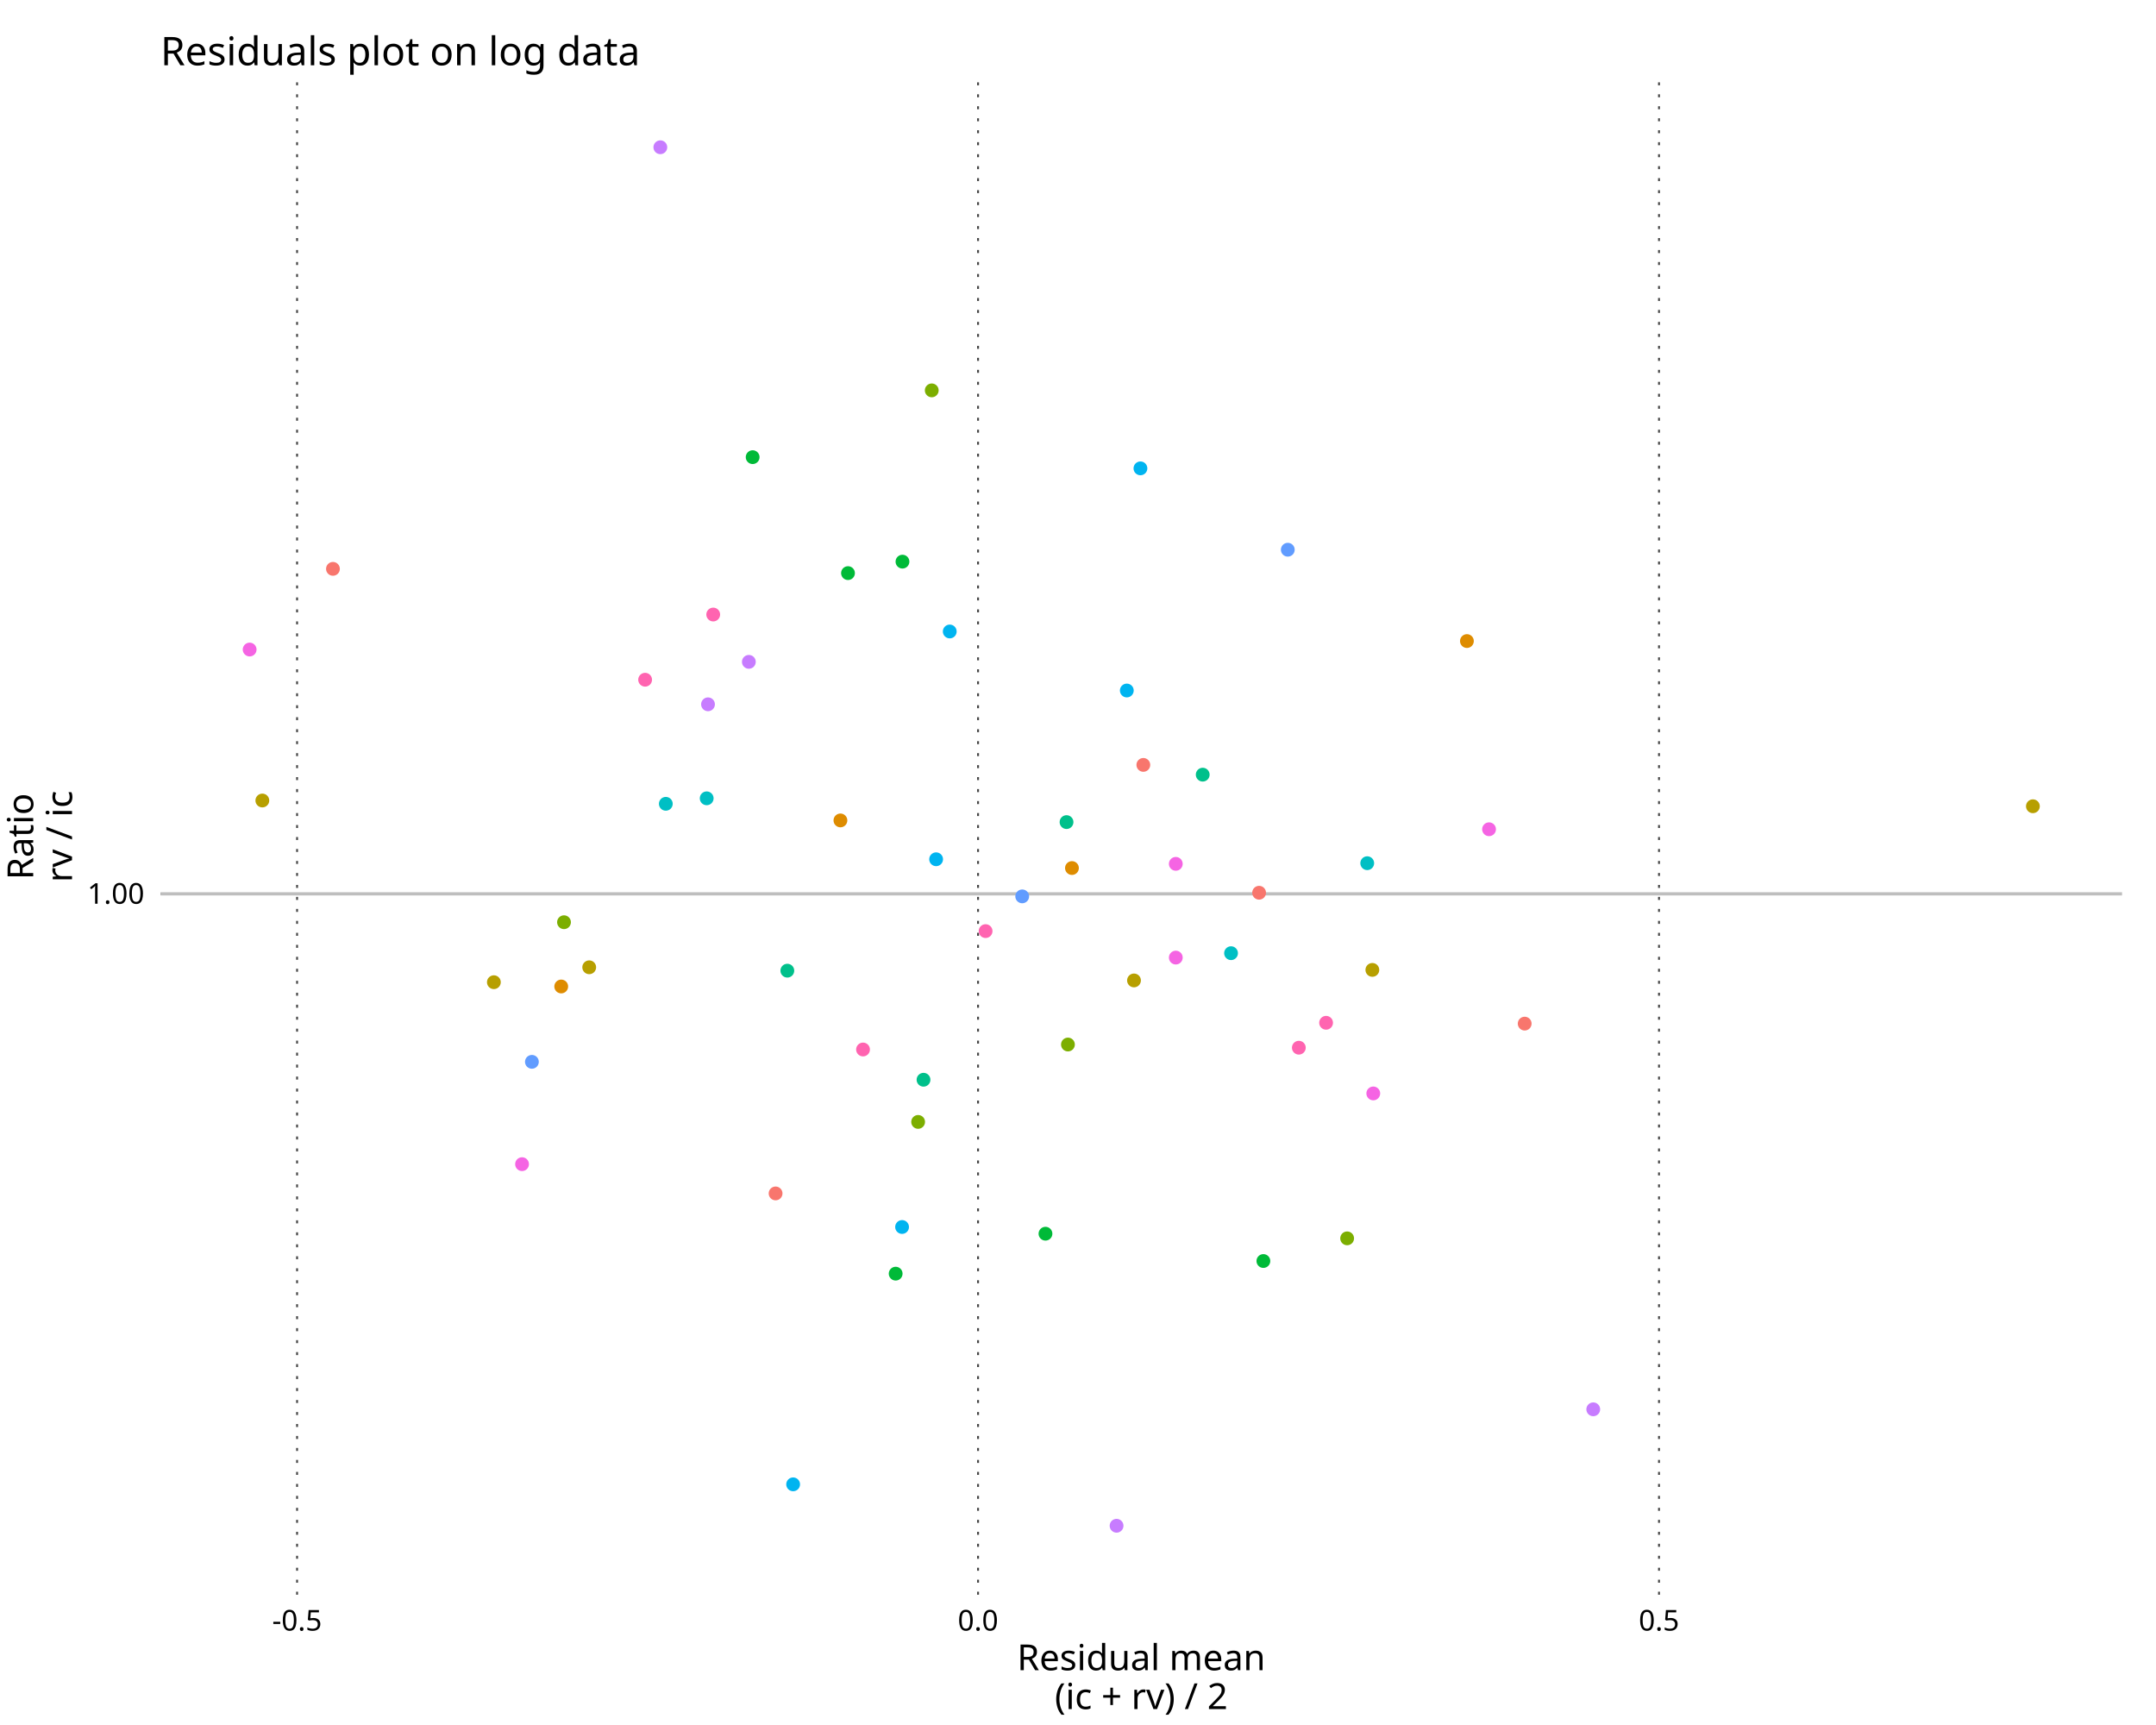
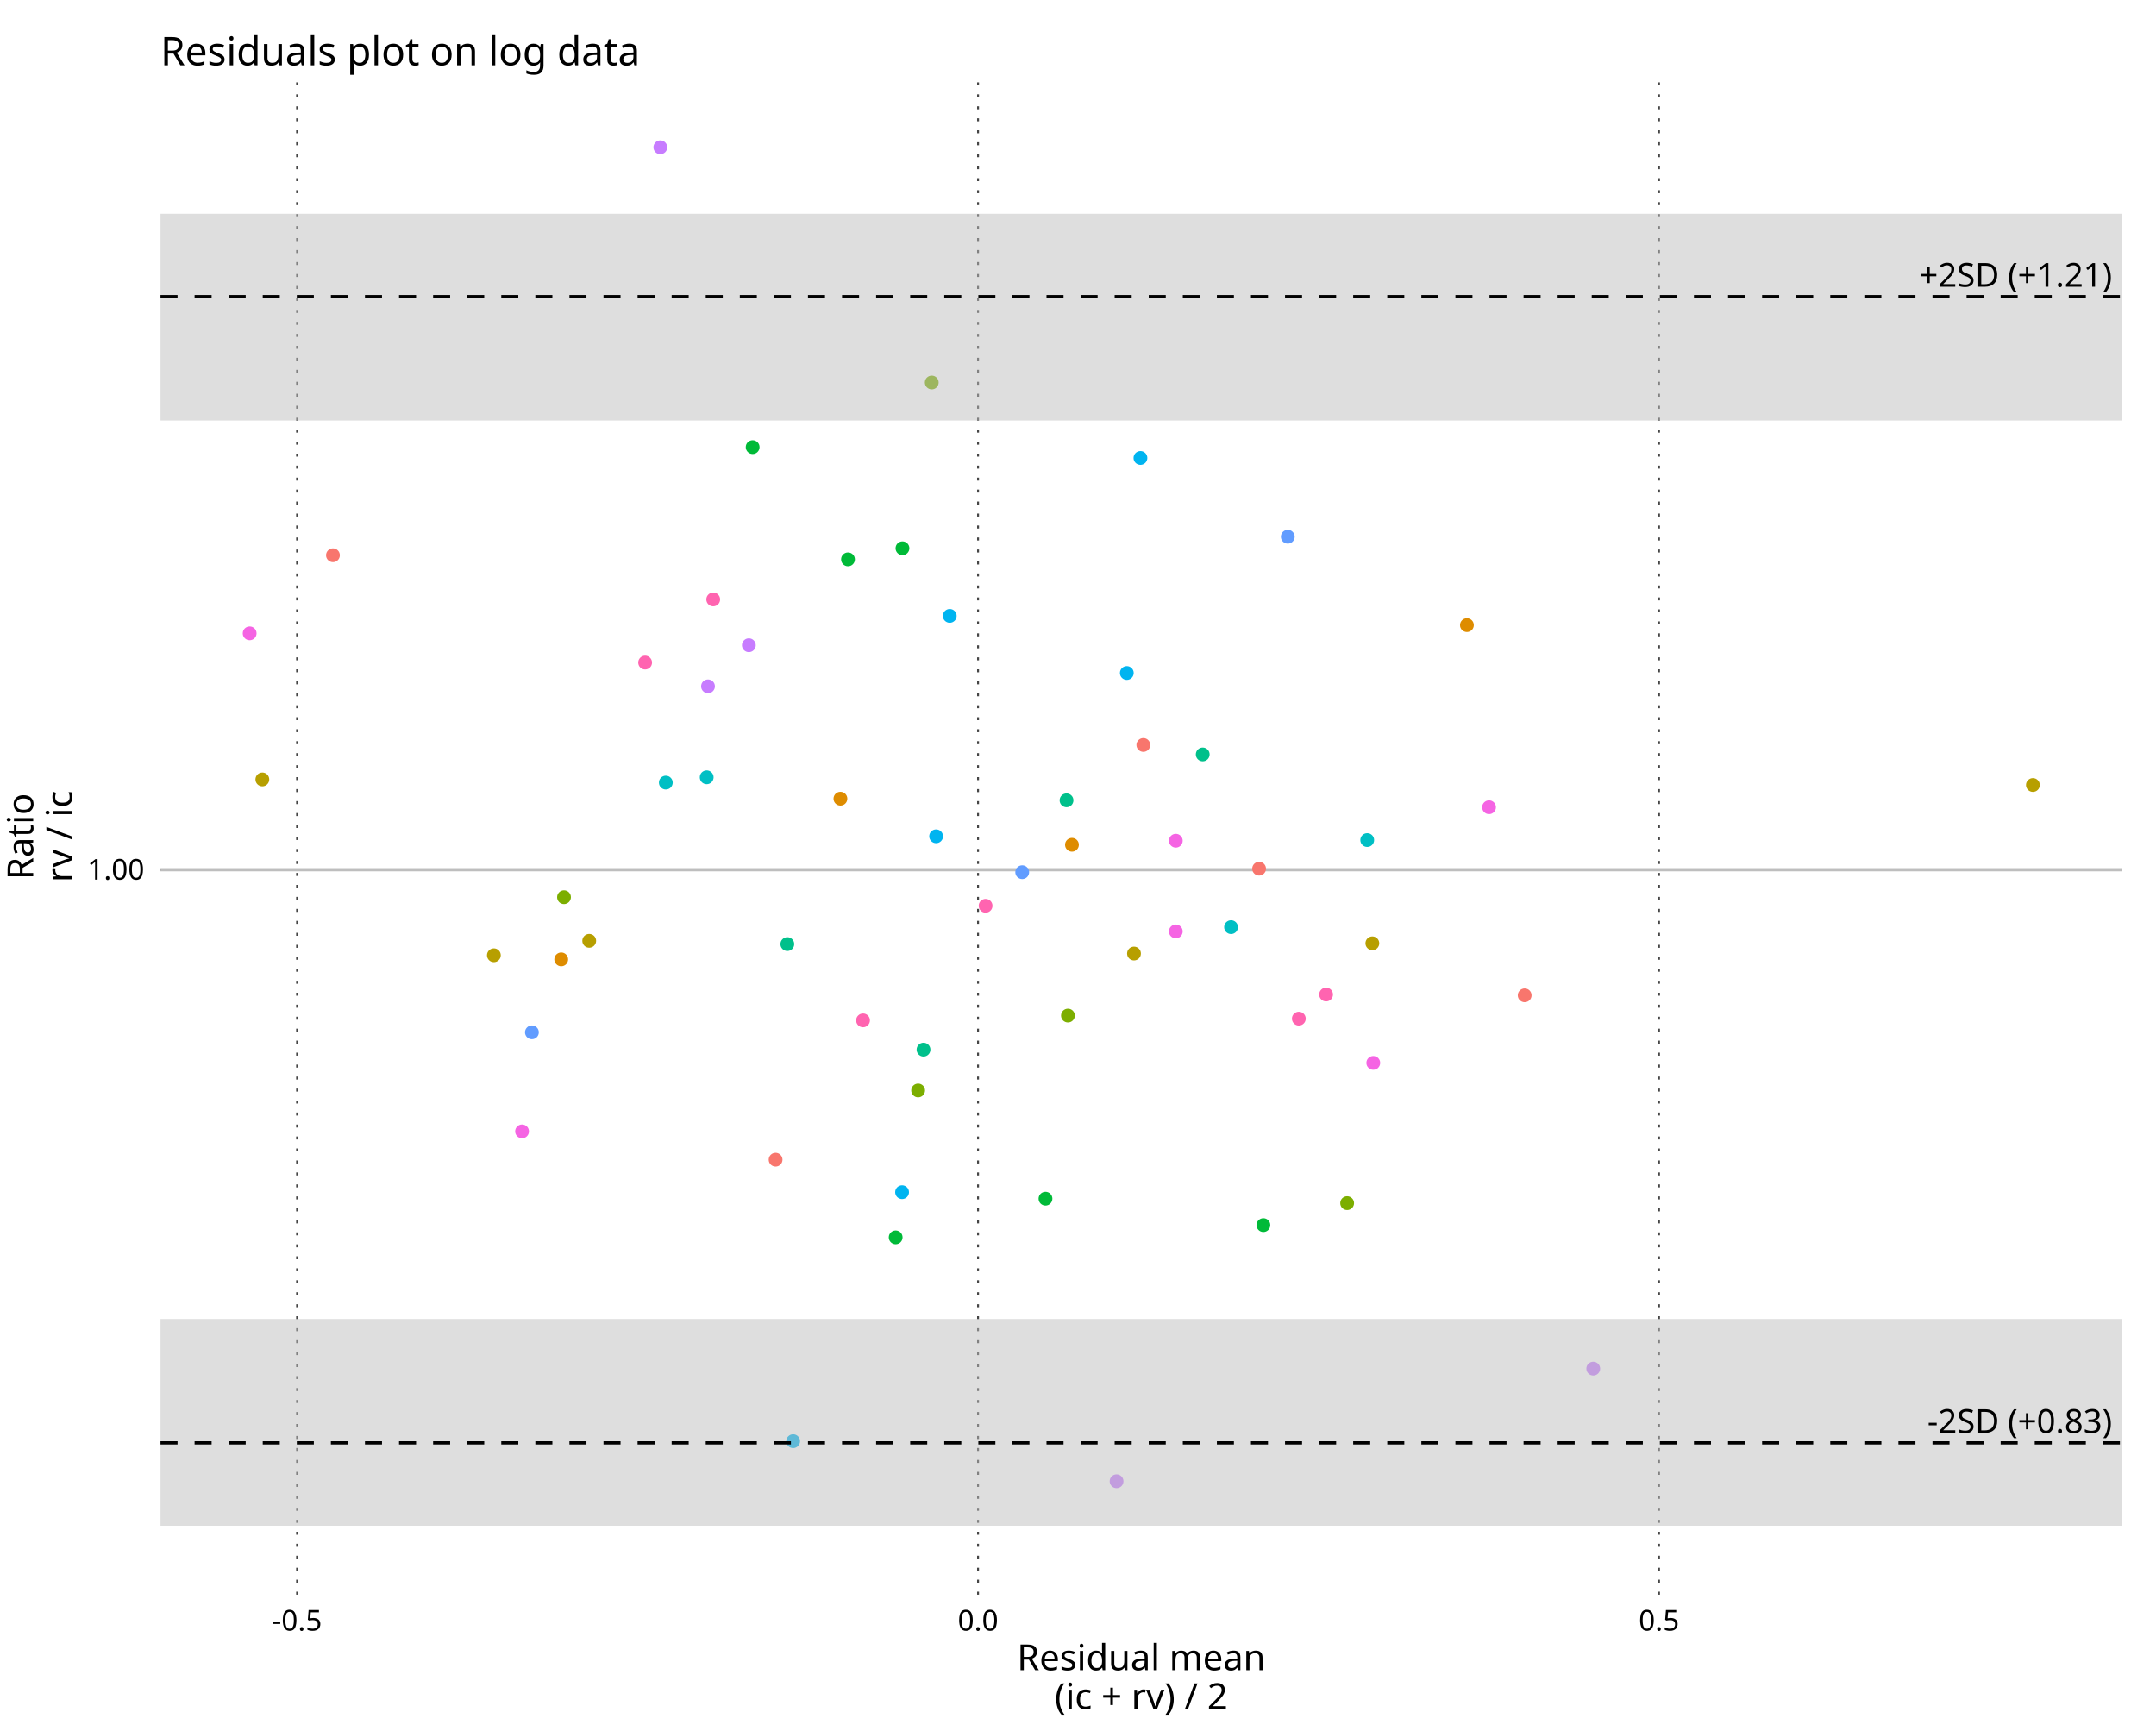
<svg xmlns="http://www.w3.org/2000/svg" class="svglite" data-engine-version="2.0" width="720.00pt" height="576.00pt" viewBox="0 0 720.00 576.00">
  <defs>
    <style type="text/css">
    .svglite line, .svglite polyline, .svglite polygon, .svglite path, .svglite rect, .svglite circle {
      fill: none;
      stroke: #000000;
      stroke-linecap: round;
      stroke-linejoin: round;
      stroke-miterlimit: 10.00;
    }
  </style>
  </defs>
  <rect width="100%" height="100%" style="stroke: none; fill: #FFFFFF;" />
  <defs>
    <clipPath id="cpMC4wMHw3MjAuMDB8MC4wMHw1NzYuMDA=">
      <rect x="0.00" y="0.00" width="720.00" height="576.00" />
    </clipPath>
  </defs>
  <g clip-path="url(#cpMC4wMHw3MjAuMDB8MC4wMHw1NzYuMDA=)">
</g>
  <defs>
    <clipPath id="cpNTMuNjB8NzA4LjY2fDI2LjE1fDUzMi40OQ==">
      <rect x="53.60" y="26.15" width="655.06" height="506.34" />
    </clipPath>
  </defs>
  <g clip-path="url(#cpNTMuNjB8NzA4LjY2fDI2LjE1fDUzMi40OQ==)">
-     <polyline points="53.60,298.46 708.66,298.46 " style="stroke-width: 0.64; stroke: #454545; stroke-dasharray: 1.00,3.00; stroke-linecap: butt;" />
+     <polyline points="53.60,290.42 708.66,290.42 " style="stroke-width: 0.64; stroke: #454545; stroke-dasharray: 1.00,3.00; stroke-linecap: butt;" />
    <polyline points="99.21,532.49 99.21,26.15 " style="stroke-width: 0.64; stroke: #454545; stroke-dasharray: 1.00,3.00; stroke-linecap: butt;" />
    <polyline points="326.62,532.49 326.62,26.15 " style="stroke-width: 0.64; stroke: #454545; stroke-dasharray: 1.00,3.00; stroke-linecap: butt;" />
    <polyline points="554.03,532.49 554.03,26.15 " style="stroke-width: 0.64; stroke: #454545; stroke-dasharray: 1.00,3.00; stroke-linecap: butt;" />
-     <polyline points="53.60,298.46 60.57,298.46 67.54,298.46 74.50,298.46 81.47,298.46 88.44,298.46 95.41,298.46 102.38,298.46 109.35,298.46 116.32,298.46 123.29,298.46 130.25,298.46 137.22,298.46 144.19,298.46 151.16,298.46 158.13,298.46 165.10,298.46 172.07,298.46 179.04,298.46 186.00,298.46 192.97,298.46 199.94,298.46 206.91,298.46 213.88,298.46 220.85,298.46 227.82,298.46 234.79,298.46 241.75,298.46 248.72,298.46 255.69,298.46 262.66,298.46 269.63,298.46 276.60,298.46 283.57,298.46 290.54,298.46 297.50,298.46 304.47,298.46 311.44,298.46 318.41,298.46 325.38,298.46 332.35,298.46 339.32,298.46 346.29,298.46 353.25,298.46 360.22,298.46 367.19,298.46 374.16,298.46 381.13,298.46 388.10,298.46 395.07,298.46 402.04,298.46 409.00,298.46 415.97,298.46 422.94,298.46 429.91,298.46 436.88,298.46 443.85,298.46 450.82,298.46 457.79,298.46 464.75,298.46 471.72,298.46 478.69,298.46 485.66,298.46 492.63,298.46 499.60,298.46 506.57,298.46 513.54,298.46 520.50,298.46 527.47,298.46 534.44,298.46 541.41,298.46 548.38,298.46 555.35,298.46 562.32,298.46 569.29,298.46 576.26,298.46 583.22,298.46 590.19,298.46 597.16,298.46 604.13,298.46 611.10,298.46 618.07,298.46 625.04,298.46 632.01,298.46 638.97,298.46 645.94,298.46 652.91,298.46 659.88,298.46 666.85,298.46 673.82,298.46 680.79,298.46 687.76,298.46 694.72,298.46 701.69,298.46 708.66,298.46 " style="stroke-width: 1.07; stroke: #BEBEBE; stroke-linecap: butt;" />
-     <circle cx="420.48" cy="298.10" r="1.95" style="stroke-width: 0.71; stroke: #F8766D; fill: #F8766D;" />
-     <circle cx="111.19" cy="189.95" r="1.95" style="stroke-width: 0.71; stroke: #F8766D; fill: #F8766D;" />
-     <circle cx="509.17" cy="341.80" r="1.95" style="stroke-width: 0.71; stroke: #F8766D; fill: #F8766D;" />
-     <circle cx="259.01" cy="398.50" r="1.95" style="stroke-width: 0.71; stroke: #F8766D; fill: #F8766D;" />
-     <circle cx="381.82" cy="255.41" r="1.95" style="stroke-width: 0.71; stroke: #F8766D; fill: #F8766D;" />
-     <circle cx="187.42" cy="329.40" r="1.95" style="stroke-width: 0.71; stroke: #DE8C00; fill: #DE8C00;" />
-     <circle cx="489.88" cy="214.06" r="1.95" style="stroke-width: 0.71; stroke: #DE8C00; fill: #DE8C00;" />
-     <circle cx="357.98" cy="289.85" r="1.95" style="stroke-width: 0.71; stroke: #DE8C00; fill: #DE8C00;" />
-     <circle cx="280.66" cy="273.95" r="1.95" style="stroke-width: 0.71; stroke: #DE8C00; fill: #DE8C00;" />
-     <circle cx="87.61" cy="267.30" r="1.95" style="stroke-width: 0.71; stroke: #B79F00; fill: #B79F00;" />
-     <circle cx="378.70" cy="327.38" r="1.95" style="stroke-width: 0.71; stroke: #B79F00; fill: #B79F00;" />
-     <circle cx="196.77" cy="322.99" r="1.95" style="stroke-width: 0.71; stroke: #B79F00; fill: #B79F00;" />
-     <circle cx="164.93" cy="327.97" r="1.95" style="stroke-width: 0.71; stroke: #B79F00; fill: #B79F00;" />
-     <circle cx="678.89" cy="269.22" r="1.95" style="stroke-width: 0.71; stroke: #B79F00; fill: #B79F00;" />
-     <circle cx="458.30" cy="323.86" r="1.95" style="stroke-width: 0.71; stroke: #B79F00; fill: #B79F00;" />
-     <circle cx="311.16" cy="130.35" r="1.95" style="stroke-width: 0.71; stroke: #7CAE00; fill: #7CAE00;" />
-     <circle cx="188.35" cy="307.94" r="1.95" style="stroke-width: 0.71; stroke: #7CAE00; fill: #7CAE00;" />
-     <circle cx="306.61" cy="374.62" r="1.95" style="stroke-width: 0.71; stroke: #7CAE00; fill: #7CAE00;" />
-     <circle cx="356.64" cy="348.78" r="1.95" style="stroke-width: 0.71; stroke: #7CAE00; fill: #7CAE00;" />
-     <circle cx="449.88" cy="413.50" r="1.95" style="stroke-width: 0.71; stroke: #7CAE00; fill: #7CAE00;" />
-     <circle cx="421.91" cy="421.07" r="1.95" style="stroke-width: 0.71; stroke: #00BA38; fill: #00BA38;" />
-     <circle cx="349.14" cy="411.95" r="1.95" style="stroke-width: 0.71; stroke: #00BA38; fill: #00BA38;" />
-     <circle cx="299.11" cy="425.29" r="1.95" style="stroke-width: 0.71; stroke: #00BA38; fill: #00BA38;" />
-     <circle cx="301.38" cy="187.54" r="1.95" style="stroke-width: 0.71; stroke: #00BA38; fill: #00BA38;" />
-     <circle cx="251.35" cy="152.65" r="1.95" style="stroke-width: 0.71; stroke: #00BA38; fill: #00BA38;" />
-     <circle cx="283.19" cy="191.37" r="1.95" style="stroke-width: 0.71; stroke: #00BA38; fill: #00BA38;" />
-     <circle cx="308.41" cy="360.54" r="1.95" style="stroke-width: 0.71; stroke: #00C08B; fill: #00C08B;" />
-     <circle cx="401.65" cy="258.67" r="1.95" style="stroke-width: 0.71; stroke: #00C08B; fill: #00C08B;" />
-     <circle cx="262.93" cy="324.12" r="1.95" style="stroke-width: 0.71; stroke: #00C08B; fill: #00C08B;" />
-     <circle cx="356.17" cy="274.51" r="1.95" style="stroke-width: 0.71; stroke: #00C08B; fill: #00C08B;" />
-     <circle cx="456.59" cy="288.23" r="1.95" style="stroke-width: 0.71; stroke: #00BFC4; fill: #00BFC4;" />
-     <circle cx="236.00" cy="266.57" r="1.95" style="stroke-width: 0.71; stroke: #00BFC4; fill: #00BFC4;" />
-     <circle cx="222.35" cy="268.40" r="1.95" style="stroke-width: 0.71; stroke: #00BFC4; fill: #00BFC4;" />
-     <circle cx="411.11" cy="318.28" r="1.95" style="stroke-width: 0.71; stroke: #00BFC4; fill: #00BFC4;" />
-     <circle cx="264.87" cy="495.64" r="1.95" style="stroke-width: 0.71; stroke: #00B4F0; fill: #00B4F0;" />
-     <circle cx="301.25" cy="409.71" r="1.95" style="stroke-width: 0.71; stroke: #00B4F0; fill: #00B4F0;" />
-     <circle cx="312.62" cy="286.92" r="1.95" style="stroke-width: 0.71; stroke: #00B4F0; fill: #00B4F0;" />
-     <circle cx="317.17" cy="210.86" r="1.95" style="stroke-width: 0.71; stroke: #00B4F0; fill: #00B4F0;" />
-     <circle cx="376.30" cy="230.57" r="1.95" style="stroke-width: 0.71; stroke: #00B4F0; fill: #00B4F0;" />
-     <circle cx="380.85" cy="156.39" r="1.95" style="stroke-width: 0.71; stroke: #00B4F0; fill: #00B4F0;" />
-     <circle cx="341.37" cy="299.31" r="1.95" style="stroke-width: 0.71; stroke: #619CFF; fill: #619CFF;" />
-     <circle cx="430.06" cy="183.56" r="1.95" style="stroke-width: 0.71; stroke: #619CFF; fill: #619CFF;" />
-     <circle cx="177.63" cy="354.56" r="1.95" style="stroke-width: 0.71; stroke: #619CFF; fill: #619CFF;" />
-     <circle cx="372.88" cy="509.47" r="1.95" style="stroke-width: 0.71; stroke: #C77CFF; fill: #C77CFF;" />
-     <circle cx="532.07" cy="470.59" r="1.95" style="stroke-width: 0.71; stroke: #C77CFF; fill: #C77CFF;" />
+     <polyline points="53.60,290.42 60.57,290.42 67.54,290.42 74.50,290.42 81.47,290.42 88.44,290.42 95.41,290.42 102.38,290.42 109.35,290.42 116.32,290.42 123.29,290.42 130.25,290.42 137.22,290.42 144.19,290.42 151.16,290.42 158.13,290.42 165.10,290.42 172.07,290.42 179.04,290.42 186.00,290.42 192.97,290.42 199.94,290.42 206.91,290.42 213.88,290.42 220.85,290.42 227.82,290.42 234.79,290.42 241.75,290.42 248.72,290.42 255.69,290.42 262.66,290.42 269.63,290.42 276.60,290.42 283.57,290.42 290.54,290.42 297.50,290.42 304.47,290.42 311.44,290.42 318.41,290.42 325.38,290.42 332.35,290.42 339.32,290.42 346.29,290.42 353.25,290.42 360.22,290.42 367.19,290.42 374.16,290.42 381.13,290.42 388.10,290.42 395.07,290.42 402.04,290.42 409.00,290.42 415.97,290.42 422.94,290.42 429.91,290.42 436.88,290.42 443.85,290.42 450.82,290.42 457.79,290.42 464.75,290.42 471.72,290.42 478.69,290.42 485.66,290.42 492.63,290.42 499.60,290.42 506.57,290.42 513.54,290.42 520.50,290.42 527.47,290.42 534.44,290.42 541.41,290.42 548.38,290.42 555.35,290.42 562.32,290.42 569.29,290.42 576.26,290.42 583.22,290.42 590.19,290.42 597.16,290.42 604.13,290.42 611.10,290.42 618.07,290.42 625.04,290.42 632.01,290.42 638.97,290.42 645.94,290.42 652.91,290.42 659.88,290.42 666.85,290.42 673.82,290.42 680.79,290.42 687.76,290.42 694.72,290.42 701.69,290.42 708.66,290.42 " style="stroke-width: 1.07; stroke: #BEBEBE; stroke-linecap: butt;" />
+     <circle cx="420.48" cy="290.07" r="1.95" style="stroke-width: 0.71; stroke: #F8766D; fill: #F8766D;" />
+     <circle cx="111.19" cy="185.41" r="1.95" style="stroke-width: 0.71; stroke: #F8766D; fill: #F8766D;" />
+     <circle cx="509.17" cy="332.36" r="1.95" style="stroke-width: 0.71; stroke: #F8766D; fill: #F8766D;" />
+     <circle cx="259.01" cy="387.23" r="1.95" style="stroke-width: 0.71; stroke: #F8766D; fill: #F8766D;" />
+     <circle cx="381.82" cy="248.75" r="1.95" style="stroke-width: 0.71; stroke: #F8766D; fill: #F8766D;" />
+     <circle cx="187.42" cy="320.35" r="1.95" style="stroke-width: 0.71; stroke: #DE8C00; fill: #DE8C00;" />
+     <circle cx="489.88" cy="208.74" r="1.95" style="stroke-width: 0.71; stroke: #DE8C00; fill: #DE8C00;" />
+     <circle cx="357.98" cy="282.09" r="1.95" style="stroke-width: 0.71; stroke: #DE8C00; fill: #DE8C00;" />
+     <circle cx="280.66" cy="266.69" r="1.95" style="stroke-width: 0.71; stroke: #DE8C00; fill: #DE8C00;" />
+     <circle cx="87.61" cy="260.26" r="1.95" style="stroke-width: 0.71; stroke: #B79F00; fill: #B79F00;" />
+     <circle cx="378.70" cy="318.40" r="1.95" style="stroke-width: 0.71; stroke: #B79F00; fill: #B79F00;" />
+     <circle cx="196.77" cy="314.16" r="1.95" style="stroke-width: 0.71; stroke: #B79F00; fill: #B79F00;" />
+     <circle cx="164.93" cy="318.98" r="1.95" style="stroke-width: 0.71; stroke: #B79F00; fill: #B79F00;" />
+     <circle cx="678.89" cy="262.12" r="1.95" style="stroke-width: 0.71; stroke: #B79F00; fill: #B79F00;" />
+     <circle cx="458.30" cy="314.99" r="1.95" style="stroke-width: 0.71; stroke: #B79F00; fill: #B79F00;" />
+     <circle cx="311.16" cy="127.73" r="1.95" style="stroke-width: 0.71; stroke: #7CAE00; fill: #7CAE00;" />
+     <circle cx="188.35" cy="299.59" r="1.95" style="stroke-width: 0.71; stroke: #7CAE00; fill: #7CAE00;" />
+     <circle cx="306.61" cy="364.12" r="1.95" style="stroke-width: 0.71; stroke: #7CAE00; fill: #7CAE00;" />
+     <circle cx="356.64" cy="339.12" r="1.95" style="stroke-width: 0.71; stroke: #7CAE00; fill: #7CAE00;" />
+     <circle cx="449.88" cy="401.74" r="1.95" style="stroke-width: 0.71; stroke: #7CAE00; fill: #7CAE00;" />
+     <circle cx="421.91" cy="409.07" r="1.95" style="stroke-width: 0.71; stroke: #00BA38; fill: #00BA38;" />
+     <circle cx="349.14" cy="400.25" r="1.95" style="stroke-width: 0.71; stroke: #00BA38; fill: #00BA38;" />
+     <circle cx="299.11" cy="413.16" r="1.95" style="stroke-width: 0.71; stroke: #00BA38; fill: #00BA38;" />
+     <circle cx="301.38" cy="183.08" r="1.95" style="stroke-width: 0.71; stroke: #00BA38; fill: #00BA38;" />
+     <circle cx="251.35" cy="149.31" r="1.95" style="stroke-width: 0.71; stroke: #00BA38; fill: #00BA38;" />
+     <circle cx="283.19" cy="186.78" r="1.95" style="stroke-width: 0.71; stroke: #00BA38; fill: #00BA38;" />
+     <circle cx="308.41" cy="350.49" r="1.95" style="stroke-width: 0.71; stroke: #00C08B; fill: #00C08B;" />
+     <circle cx="401.65" cy="251.91" r="1.95" style="stroke-width: 0.71; stroke: #00C08B; fill: #00C08B;" />
+     <circle cx="262.93" cy="315.25" r="1.95" style="stroke-width: 0.71; stroke: #00C08B; fill: #00C08B;" />
+     <circle cx="356.17" cy="267.24" r="1.95" style="stroke-width: 0.71; stroke: #00C08B; fill: #00C08B;" />
+     <circle cx="456.59" cy="280.51" r="1.95" style="stroke-width: 0.71; stroke: #00BFC4; fill: #00BFC4;" />
+     <circle cx="236.00" cy="259.55" r="1.95" style="stroke-width: 0.71; stroke: #00BFC4; fill: #00BFC4;" />
+     <circle cx="222.35" cy="261.32" r="1.95" style="stroke-width: 0.71; stroke: #00BFC4; fill: #00BFC4;" />
+     <circle cx="411.11" cy="309.59" r="1.95" style="stroke-width: 0.71; stroke: #00BFC4; fill: #00BFC4;" />
+     <circle cx="264.87" cy="481.23" r="1.95" style="stroke-width: 0.71; stroke: #00B4F0; fill: #00B4F0;" />
+     <circle cx="301.25" cy="398.08" r="1.95" style="stroke-width: 0.71; stroke: #00B4F0; fill: #00B4F0;" />
+     <circle cx="312.62" cy="279.25" r="1.95" style="stroke-width: 0.71; stroke: #00B4F0; fill: #00B4F0;" />
+     <circle cx="317.17" cy="205.65" r="1.95" style="stroke-width: 0.71; stroke: #00B4F0; fill: #00B4F0;" />
+     <circle cx="376.30" cy="224.72" r="1.95" style="stroke-width: 0.71; stroke: #00B4F0; fill: #00B4F0;" />
+     <circle cx="380.85" cy="152.93" r="1.95" style="stroke-width: 0.71; stroke: #00B4F0; fill: #00B4F0;" />
+     <circle cx="341.37" cy="291.24" r="1.95" style="stroke-width: 0.71; stroke: #619CFF; fill: #619CFF;" />
+     <circle cx="430.06" cy="179.23" r="1.95" style="stroke-width: 0.71; stroke: #619CFF; fill: #619CFF;" />
+     <circle cx="177.63" cy="344.71" r="1.95" style="stroke-width: 0.71; stroke: #619CFF; fill: #619CFF;" />
+     <circle cx="372.88" cy="494.62" r="1.95" style="stroke-width: 0.71; stroke: #C77CFF; fill: #C77CFF;" />
+     <circle cx="532.07" cy="456.99" r="1.95" style="stroke-width: 0.71; stroke: #C77CFF; fill: #C77CFF;" />
    <circle cx="220.52" cy="49.17" r="1.95" style="stroke-width: 0.71; stroke: #C77CFF; fill: #C77CFF;" />
-     <circle cx="236.44" cy="235.18" r="1.95" style="stroke-width: 0.71; stroke: #C77CFF; fill: #C77CFF;" />
-     <circle cx="250.08" cy="221.00" r="1.95" style="stroke-width: 0.71; stroke: #C77CFF; fill: #C77CFF;" />
-     <circle cx="497.27" cy="276.90" r="1.95" style="stroke-width: 0.71; stroke: #F564E3; fill: #F564E3;" />
-     <circle cx="83.37" cy="216.89" r="1.95" style="stroke-width: 0.71; stroke: #F564E3; fill: #F564E3;" />
-     <circle cx="392.66" cy="288.45" r="1.95" style="stroke-width: 0.71; stroke: #F564E3; fill: #F564E3;" />
-     <circle cx="392.66" cy="319.75" r="1.95" style="stroke-width: 0.71; stroke: #F564E3; fill: #F564E3;" />
-     <circle cx="458.61" cy="365.11" r="1.95" style="stroke-width: 0.71; stroke: #F564E3; fill: #F564E3;" />
-     <circle cx="174.34" cy="388.73" r="1.95" style="stroke-width: 0.71; stroke: #F564E3; fill: #F564E3;" />
-     <circle cx="433.75" cy="349.84" r="1.95" style="stroke-width: 0.71; stroke: #FF64B0; fill: #FF64B0;" />
-     <circle cx="288.21" cy="350.44" r="1.95" style="stroke-width: 0.71; stroke: #FF64B0; fill: #FF64B0;" />
-     <circle cx="238.18" cy="205.20" r="1.95" style="stroke-width: 0.71; stroke: #FF64B0; fill: #FF64B0;" />
-     <circle cx="215.44" cy="226.97" r="1.95" style="stroke-width: 0.71; stroke: #FF64B0; fill: #FF64B0;" />
-     <circle cx="329.14" cy="310.91" r="1.95" style="stroke-width: 0.71; stroke: #FF64B0; fill: #FF64B0;" />
-     <circle cx="442.85" cy="341.52" r="1.95" style="stroke-width: 0.71; stroke: #FF64B0; fill: #FF64B0;" />
+     <circle cx="236.44" cy="229.17" r="1.95" style="stroke-width: 0.71; stroke: #C77CFF; fill: #C77CFF;" />
+     <circle cx="250.08" cy="215.45" r="1.95" style="stroke-width: 0.71; stroke: #C77CFF; fill: #C77CFF;" />
+     <circle cx="497.27" cy="269.55" r="1.95" style="stroke-width: 0.71; stroke: #F564E3; fill: #F564E3;" />
+     <circle cx="83.37" cy="211.48" r="1.95" style="stroke-width: 0.71; stroke: #F564E3; fill: #F564E3;" />
+     <circle cx="392.66" cy="280.73" r="1.95" style="stroke-width: 0.71; stroke: #F564E3; fill: #F564E3;" />
+     <circle cx="392.66" cy="311.02" r="1.95" style="stroke-width: 0.71; stroke: #F564E3; fill: #F564E3;" />
+     <circle cx="458.61" cy="354.92" r="1.95" style="stroke-width: 0.71; stroke: #F564E3; fill: #F564E3;" />
+     <circle cx="174.34" cy="377.78" r="1.95" style="stroke-width: 0.71; stroke: #F564E3; fill: #F564E3;" />
+     <circle cx="433.75" cy="340.14" r="1.95" style="stroke-width: 0.71; stroke: #FF64B0; fill: #FF64B0;" />
+     <circle cx="288.21" cy="340.72" r="1.95" style="stroke-width: 0.71; stroke: #FF64B0; fill: #FF64B0;" />
+     <circle cx="238.18" cy="200.16" r="1.95" style="stroke-width: 0.71; stroke: #FF64B0; fill: #FF64B0;" />
+     <circle cx="215.44" cy="221.24" r="1.95" style="stroke-width: 0.71; stroke: #FF64B0; fill: #FF64B0;" />
+     <circle cx="329.14" cy="302.46" r="1.95" style="stroke-width: 0.71; stroke: #FF64B0; fill: #FF64B0;" />
+     <circle cx="442.85" cy="332.09" r="1.95" style="stroke-width: 0.71; stroke: #FF64B0; fill: #FF64B0;" />
+     <polygon points="53.60,509.47 60.57,509.47 67.54,509.47 74.50,509.47 81.47,509.47 88.44,509.47 95.41,509.47 102.38,509.47 109.35,509.47 116.32,509.47 123.29,509.47 130.25,509.47 137.22,509.47 144.19,509.47 151.16,509.47 158.13,509.47 165.10,509.47 172.07,509.47 179.04,509.47 186.00,509.47 192.97,509.47 199.94,509.47 206.91,509.47 213.88,509.47 220.85,509.47 227.82,509.47 234.79,509.47 241.75,509.47 248.72,509.47 255.69,509.47 262.66,509.47 269.63,509.47 276.60,509.47 283.57,509.47 290.54,509.47 297.50,509.47 304.47,509.47 311.44,509.47 318.41,509.47 325.38,509.47 332.35,509.47 339.32,509.47 346.29,509.47 353.25,509.47 360.22,509.47 367.19,509.47 374.16,509.47 381.13,509.47 388.10,509.47 395.07,509.47 402.04,509.47 409.00,509.47 415.97,509.47 422.94,509.47 429.91,509.47 436.88,509.47 443.85,509.47 450.82,509.47 457.79,509.47 464.75,509.47 471.72,509.47 478.69,509.47 485.66,509.47 492.63,509.47 499.60,509.47 506.57,509.47 513.54,509.47 520.50,509.47 527.47,509.47 534.44,509.47 541.41,509.47 548.38,509.47 555.35,509.47 562.32,509.47 569.29,509.47 576.26,509.47 583.22,509.47 590.19,509.47 597.16,509.47 604.13,509.47 611.10,509.47 618.07,509.47 625.04,509.47 632.01,509.47 638.97,509.47 645.94,509.47 652.91,509.47 659.88,509.47 666.85,509.47 673.82,509.47 680.79,509.47 687.76,509.47 694.72,509.47 701.69,509.47 708.66,509.47 708.66,491.76 708.66,474.36 708.66,457.24 708.66,440.41 701.69,440.41 694.72,440.41 687.76,440.41 680.79,440.41 673.82,440.41 666.85,440.41 659.88,440.41 652.91,440.41 645.94,440.41 638.97,440.41 632.01,440.41 625.04,440.41 618.07,440.41 611.10,440.41 604.13,440.41 597.16,440.41 590.19,440.41 583.22,440.41 576.26,440.41 569.29,440.41 562.32,440.41 555.35,440.41 548.38,440.41 541.41,440.41 534.44,440.41 527.47,440.41 520.50,440.41 513.54,440.41 506.57,440.41 499.60,440.41 492.63,440.41 485.66,440.41 478.69,440.41 471.72,440.41 464.75,440.41 457.79,440.41 450.82,440.41 443.85,440.41 436.88,440.41 429.91,440.41 422.94,440.41 415.97,440.41 409.00,440.41 402.04,440.41 395.07,440.41 388.10,440.41 381.13,440.41 374.16,440.41 367.19,440.41 360.22,440.41 353.25,440.41 346.29,440.41 339.32,440.41 332.35,440.41 325.38,440.41 318.41,440.41 311.44,440.41 304.47,440.41 297.50,440.41 290.54,440.41 283.57,440.41 276.60,440.41 269.63,440.41 262.66,440.41 255.69,440.41 248.72,440.41 241.75,440.41 234.79,440.41 227.82,440.41 220.85,440.41 213.88,440.41 206.91,440.41 199.94,440.41 192.97,440.41 186.00,440.41 179.04,440.41 172.07,440.41 165.10,440.41 158.13,440.41 151.16,440.41 144.19,440.41 137.22,440.41 130.25,440.41 123.29,440.41 116.32,440.41 109.35,440.41 102.38,440.41 95.41,440.41 88.44,440.41 81.47,440.41 74.50,440.41 67.54,440.41 60.57,440.41 53.60,440.41 53.60,457.24 53.60,474.36 53.60,491.76 " style="stroke-width: 1.07; stroke: none; stroke-linecap: butt; stroke-linejoin: miter; fill: #BEBEBE; fill-opacity: 0.50;" />
+     <polygon points="53.60,71.37 60.57,71.37 67.54,71.37 74.50,71.37 81.47,71.37 88.44,71.37 95.41,71.37 102.38,71.37 109.35,71.37 116.32,71.37 123.29,71.37 130.25,71.37 137.22,71.37 144.19,71.37 151.16,71.37 158.13,71.37 165.10,71.37 172.07,71.37 179.04,71.37 186.00,71.37 192.97,71.37 199.94,71.37 206.91,71.37 213.88,71.37 220.85,71.37 227.82,71.37 234.79,71.37 241.75,71.37 248.72,71.37 255.69,71.37 262.66,71.37 269.63,71.37 276.60,71.37 283.57,71.37 290.54,71.37 297.50,71.37 304.47,71.37 311.44,71.37 318.41,71.37 325.38,71.37 332.35,71.37 339.32,71.37 346.29,71.37 353.25,71.37 360.22,71.37 367.19,71.37 374.16,71.37 381.13,71.37 388.10,71.37 395.07,71.37 402.04,71.37 409.00,71.37 415.97,71.37 422.94,71.37 429.91,71.37 436.88,71.37 443.85,71.37 450.82,71.37 457.79,71.37 464.75,71.37 471.72,71.37 478.69,71.37 485.66,71.37 492.63,71.37 499.60,71.37 506.57,71.37 513.54,71.37 520.50,71.37 527.47,71.37 534.44,71.37 541.41,71.37 548.38,71.37 555.35,71.37 562.32,71.37 569.29,71.37 576.26,71.37 583.22,71.37 590.19,71.37 597.16,71.37 604.13,71.37 611.10,71.37 618.07,71.37 625.04,71.37 632.01,71.37 638.97,71.37 645.94,71.37 652.91,71.37 659.88,71.37 666.85,71.37 673.82,71.37 680.79,71.37 687.76,71.37 694.72,71.37 701.69,71.37 708.66,71.37 708.66,88.20 708.66,105.31 708.66,122.72 708.66,140.43 701.69,140.43 694.72,140.43 687.76,140.43 680.79,140.43 673.82,140.43 666.85,140.43 659.88,140.43 652.91,140.43 645.94,140.43 638.97,140.43 632.01,140.43 625.04,140.43 618.07,140.43 611.10,140.43 604.13,140.43 597.16,140.43 590.19,140.43 583.22,140.43 576.26,140.43 569.29,140.43 562.32,140.43 555.35,140.43 548.38,140.43 541.41,140.43 534.44,140.43 527.47,140.43 520.50,140.43 513.54,140.43 506.57,140.43 499.60,140.43 492.63,140.43 485.66,140.43 478.69,140.43 471.72,140.43 464.75,140.43 457.79,140.43 450.82,140.43 443.85,140.43 436.88,140.43 429.91,140.43 422.94,140.43 415.97,140.43 409.00,140.43 402.04,140.43 395.07,140.43 388.10,140.43 381.13,140.43 374.16,140.43 367.19,140.43 360.22,140.43 353.25,140.43 346.29,140.43 339.32,140.43 332.35,140.43 325.38,140.43 318.41,140.43 311.44,140.43 304.47,140.43 297.50,140.43 290.54,140.43 283.57,140.43 276.60,140.43 269.63,140.43 262.66,140.43 255.69,140.43 248.72,140.43 241.75,140.43 234.79,140.43 227.82,140.43 220.85,140.43 213.88,140.43 206.91,140.43 199.94,140.43 192.97,140.43 186.00,140.43 179.04,140.43 172.07,140.43 165.10,140.43 158.13,140.43 151.16,140.43 144.19,140.43 137.22,140.43 130.25,140.43 123.29,140.43 116.32,140.43 109.35,140.43 102.38,140.43 95.41,140.43 88.44,140.43 81.47,140.43 74.50,140.43 67.54,140.43 60.57,140.43 53.60,140.43 53.60,122.72 53.60,105.31 53.60,88.20 " style="stroke-width: 1.07; stroke: none; stroke-linecap: butt; stroke-linejoin: miter; fill: #BEBEBE; fill-opacity: 0.50;" />
+     <polyline points="53.60,481.78 60.57,481.78 67.54,481.78 74.50,481.78 81.47,481.78 88.44,481.78 95.41,481.78 102.38,481.78 109.35,481.78 116.32,481.78 123.29,481.78 130.25,481.78 137.22,481.78 144.19,481.78 151.16,481.78 158.13,481.78 165.10,481.78 172.07,481.78 179.04,481.78 186.00,481.78 192.97,481.78 199.94,481.78 206.91,481.78 213.88,481.78 220.85,481.78 227.82,481.78 234.79,481.78 241.75,481.78 248.72,481.78 255.69,481.78 262.66,481.78 269.63,481.78 276.60,481.78 283.57,481.78 290.54,481.78 297.50,481.78 304.47,481.78 311.44,481.78 318.41,481.78 325.38,481.78 332.35,481.78 339.32,481.78 346.29,481.78 353.25,481.78 360.22,481.78 367.19,481.78 374.16,481.78 381.13,481.78 388.10,481.78 395.07,481.78 402.04,481.78 409.00,481.78 415.97,481.78 422.94,481.78 429.91,481.78 436.88,481.78 443.85,481.78 450.82,481.78 457.79,481.78 464.75,481.78 471.72,481.78 478.69,481.78 485.66,481.78 492.63,481.78 499.60,481.78 506.57,481.78 513.54,481.78 520.50,481.78 527.47,481.78 534.44,481.78 541.41,481.78 548.38,481.78 555.35,481.78 562.32,481.78 569.29,481.78 576.26,481.78 583.22,481.78 590.19,481.78 597.16,481.78 604.13,481.78 611.10,481.78 618.07,481.78 625.04,481.78 632.01,481.78 638.97,481.78 645.94,481.78 652.91,481.78 659.88,481.78 666.85,481.78 673.82,481.78 680.79,481.78 687.76,481.78 694.72,481.78 701.69,481.78 708.66,481.78 " style="stroke-width: 1.07; stroke-dasharray: 5.69,5.69; stroke-linecap: butt;" />
+     <polyline points="53.60,99.06 60.57,99.06 67.54,99.06 74.50,99.06 81.47,99.06 88.44,99.06 95.41,99.06 102.38,99.06 109.35,99.06 116.32,99.06 123.29,99.06 130.25,99.06 137.22,99.06 144.19,99.06 151.16,99.06 158.13,99.06 165.10,99.06 172.07,99.06 179.04,99.06 186.00,99.06 192.97,99.06 199.94,99.06 206.91,99.06 213.88,99.06 220.85,99.06 227.82,99.06 234.79,99.06 241.75,99.06 248.72,99.06 255.69,99.06 262.66,99.06 269.63,99.06 276.60,99.06 283.57,99.06 290.54,99.06 297.50,99.06 304.47,99.06 311.44,99.06 318.41,99.06 325.38,99.06 332.35,99.06 339.32,99.06 346.29,99.06 353.25,99.06 360.22,99.06 367.19,99.06 374.16,99.06 381.13,99.06 388.10,99.06 395.07,99.06 402.04,99.06 409.00,99.06 415.97,99.06 422.94,99.06 429.91,99.06 436.88,99.06 443.85,99.06 450.82,99.06 457.79,99.06 464.75,99.06 471.72,99.06 478.69,99.06 485.66,99.06 492.63,99.06 499.60,99.06 506.57,99.06 513.54,99.06 520.50,99.06 527.47,99.06 534.44,99.06 541.41,99.06 548.38,99.06 555.35,99.06 562.32,99.06 569.29,99.06 576.26,99.06 583.22,99.06 590.19,99.06 597.16,99.06 604.13,99.06 611.10,99.06 618.07,99.06 625.04,99.06 632.01,99.06 638.97,99.06 645.94,99.06 652.91,99.06 659.88,99.06 666.85,99.06 673.82,99.06 680.79,99.06 687.76,99.06 694.72,99.06 701.69,99.06 708.66,99.06 " style="stroke-width: 1.07; stroke-dasharray: 5.69,5.69; stroke-linecap: butt;" />
+     <polygon points="640.51,481.78 706.67,481.78 706.59,481.78 706.91,481.77 707.23,481.70 707.53,481.59 707.80,481.43 708.05,481.23 708.26,480.99 708.43,480.72 708.56,480.42 708.64,480.11 708.66,479.79 708.66,479.79 708.66,469.55 708.66,469.55 708.64,469.23 708.56,468.92 708.43,468.62 708.26,468.35 708.05,468.11 707.80,467.91 707.53,467.75 707.23,467.64 706.91,467.57 706.67,467.56 640.51,467.56 640.75,467.57 640.43,467.56 640.11,467.60 639.80,467.69 639.52,467.83 639.25,468.01 639.02,468.23 638.83,468.48 638.68,468.77 638.58,469.07 638.53,469.39 638.52,469.55 638.52,479.79 638.53,479.63 638.53,479.95 638.58,480.27 638.68,480.57 638.83,480.86 639.02,481.11 639.25,481.33 639.52,481.51 639.80,481.65 640.11,481.74 640.43,481.78 " style="stroke-width: nan; stroke: none; fill: none;" />
+     <text x="705.35" y="478.47" text-anchor="end" style="font-size: 11.04px; font-family: sans;" textLength="63.52px" lengthAdjust="spacingAndGlyphs">-2SD (+0.83)</text>
+     <polygon points="637.73,99.06 706.67,99.06 706.59,99.06 706.91,99.04 707.23,98.98 707.53,98.87 707.80,98.71 708.05,98.50 708.26,98.26 708.43,97.99 708.56,97.70 708.64,97.39 708.66,97.07 708.66,97.07 708.66,86.82 708.66,86.82 708.64,86.50 708.56,86.19 708.43,85.90 708.26,85.63 708.05,85.39 707.80,85.19 707.53,85.03 707.23,84.91 706.91,84.85 706.67,84.84 637.73,84.84 637.97,84.85 637.65,84.84 637.34,84.88 637.03,84.97 636.74,85.10 636.48,85.28 636.25,85.51 636.05,85.76 635.91,86.04 635.80,86.35 635.75,86.66 635.75,86.82 635.75,97.07 635.75,96.91 635.75,97.23 635.80,97.55 635.91,97.85 636.05,98.13 636.25,98.39 636.48,98.61 636.74,98.79 637.03,98.93 637.34,99.02 637.65,99.06 " style="stroke-width: nan; stroke: none; fill: none;" />
+     <text x="705.35" y="95.75" text-anchor="end" style="font-size: 11.04px; font-family: sans;" textLength="66.29px" lengthAdjust="spacingAndGlyphs">+2SD (+1.21)</text>
  </g>
  <g clip-path="url(#cpMC4wMHw3MjAuMDB8MC4wMHw1NzYuMDA=)">
-     <text x="48.22" y="301.77" text-anchor="end" style="font-size: 9.60px; font-family: sans;" textLength="18.69px" lengthAdjust="spacingAndGlyphs">1.00</text>
+     <text x="48.22" y="293.72" text-anchor="end" style="font-size: 9.60px; font-family: sans;" textLength="18.69px" lengthAdjust="spacingAndGlyphs">1.00</text>
    <text x="99.21" y="544.47" text-anchor="middle" style="font-size: 9.60px; font-family: sans;" textLength="16.54px" lengthAdjust="spacingAndGlyphs">-0.5</text>
    <text x="326.62" y="544.47" text-anchor="middle" style="font-size: 9.60px; font-family: sans;" textLength="13.35px" lengthAdjust="spacingAndGlyphs">0.0</text>
    <text x="554.03" y="544.47" text-anchor="middle" style="font-size: 9.60px; font-family: sans;" textLength="13.35px" lengthAdjust="spacingAndGlyphs">0.5</text>
    <text x="381.13" y="557.71" text-anchor="middle" style="font-size: 12.00px; font-family: sans;" textLength="80.06px" lengthAdjust="spacingAndGlyphs">Residual mean</text>
    <text x="381.13" y="570.67" text-anchor="middle" style="font-size: 12.00px; font-family: sans;" textLength="57.02px" lengthAdjust="spacingAndGlyphs">(ic + rv) / 2</text>
    <text transform="translate(11.09,279.32) rotate(-90)" text-anchor="middle" style="font-size: 12.00px; font-family: sans;" textLength="28.02px" lengthAdjust="spacingAndGlyphs">Ratio</text>
    <text transform="translate(24.05,279.32) rotate(-90)" text-anchor="middle" style="font-size: 12.00px; font-family: sans;" textLength="28.67px" lengthAdjust="spacingAndGlyphs">rv / ic</text>
    <text x="53.60" y="21.79" style="font-size: 13.20px; font-family: sans;" textLength="151.91px" lengthAdjust="spacingAndGlyphs">Residuals plot on log data</text>
  </g>
</svg>
